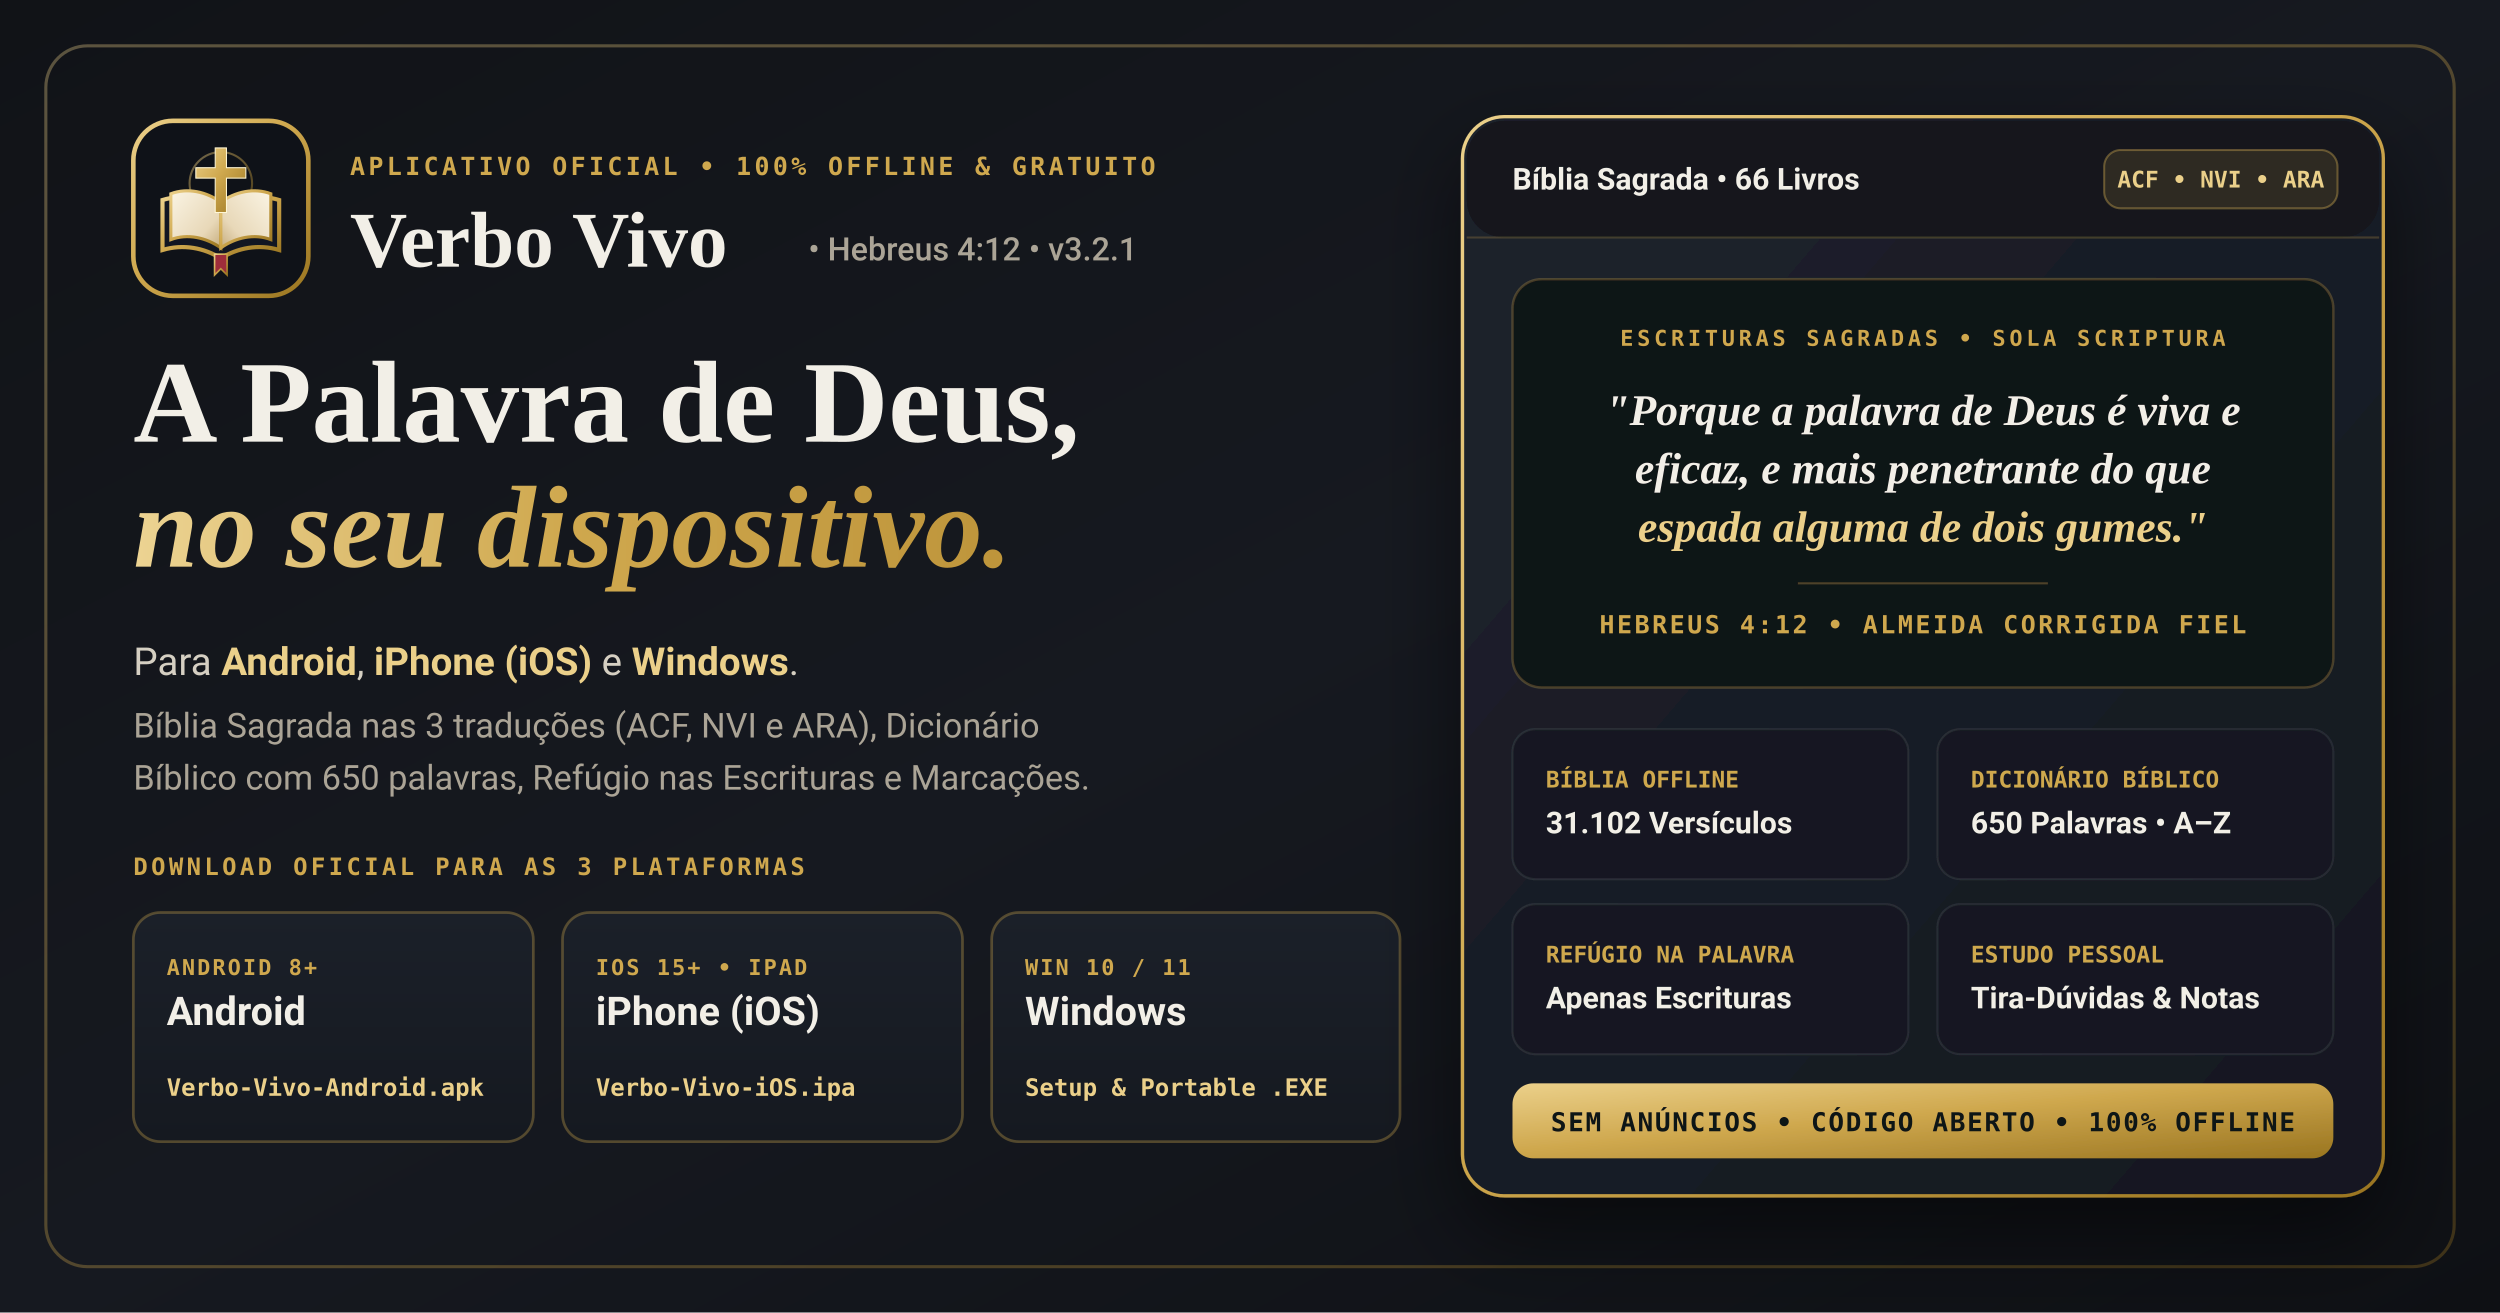
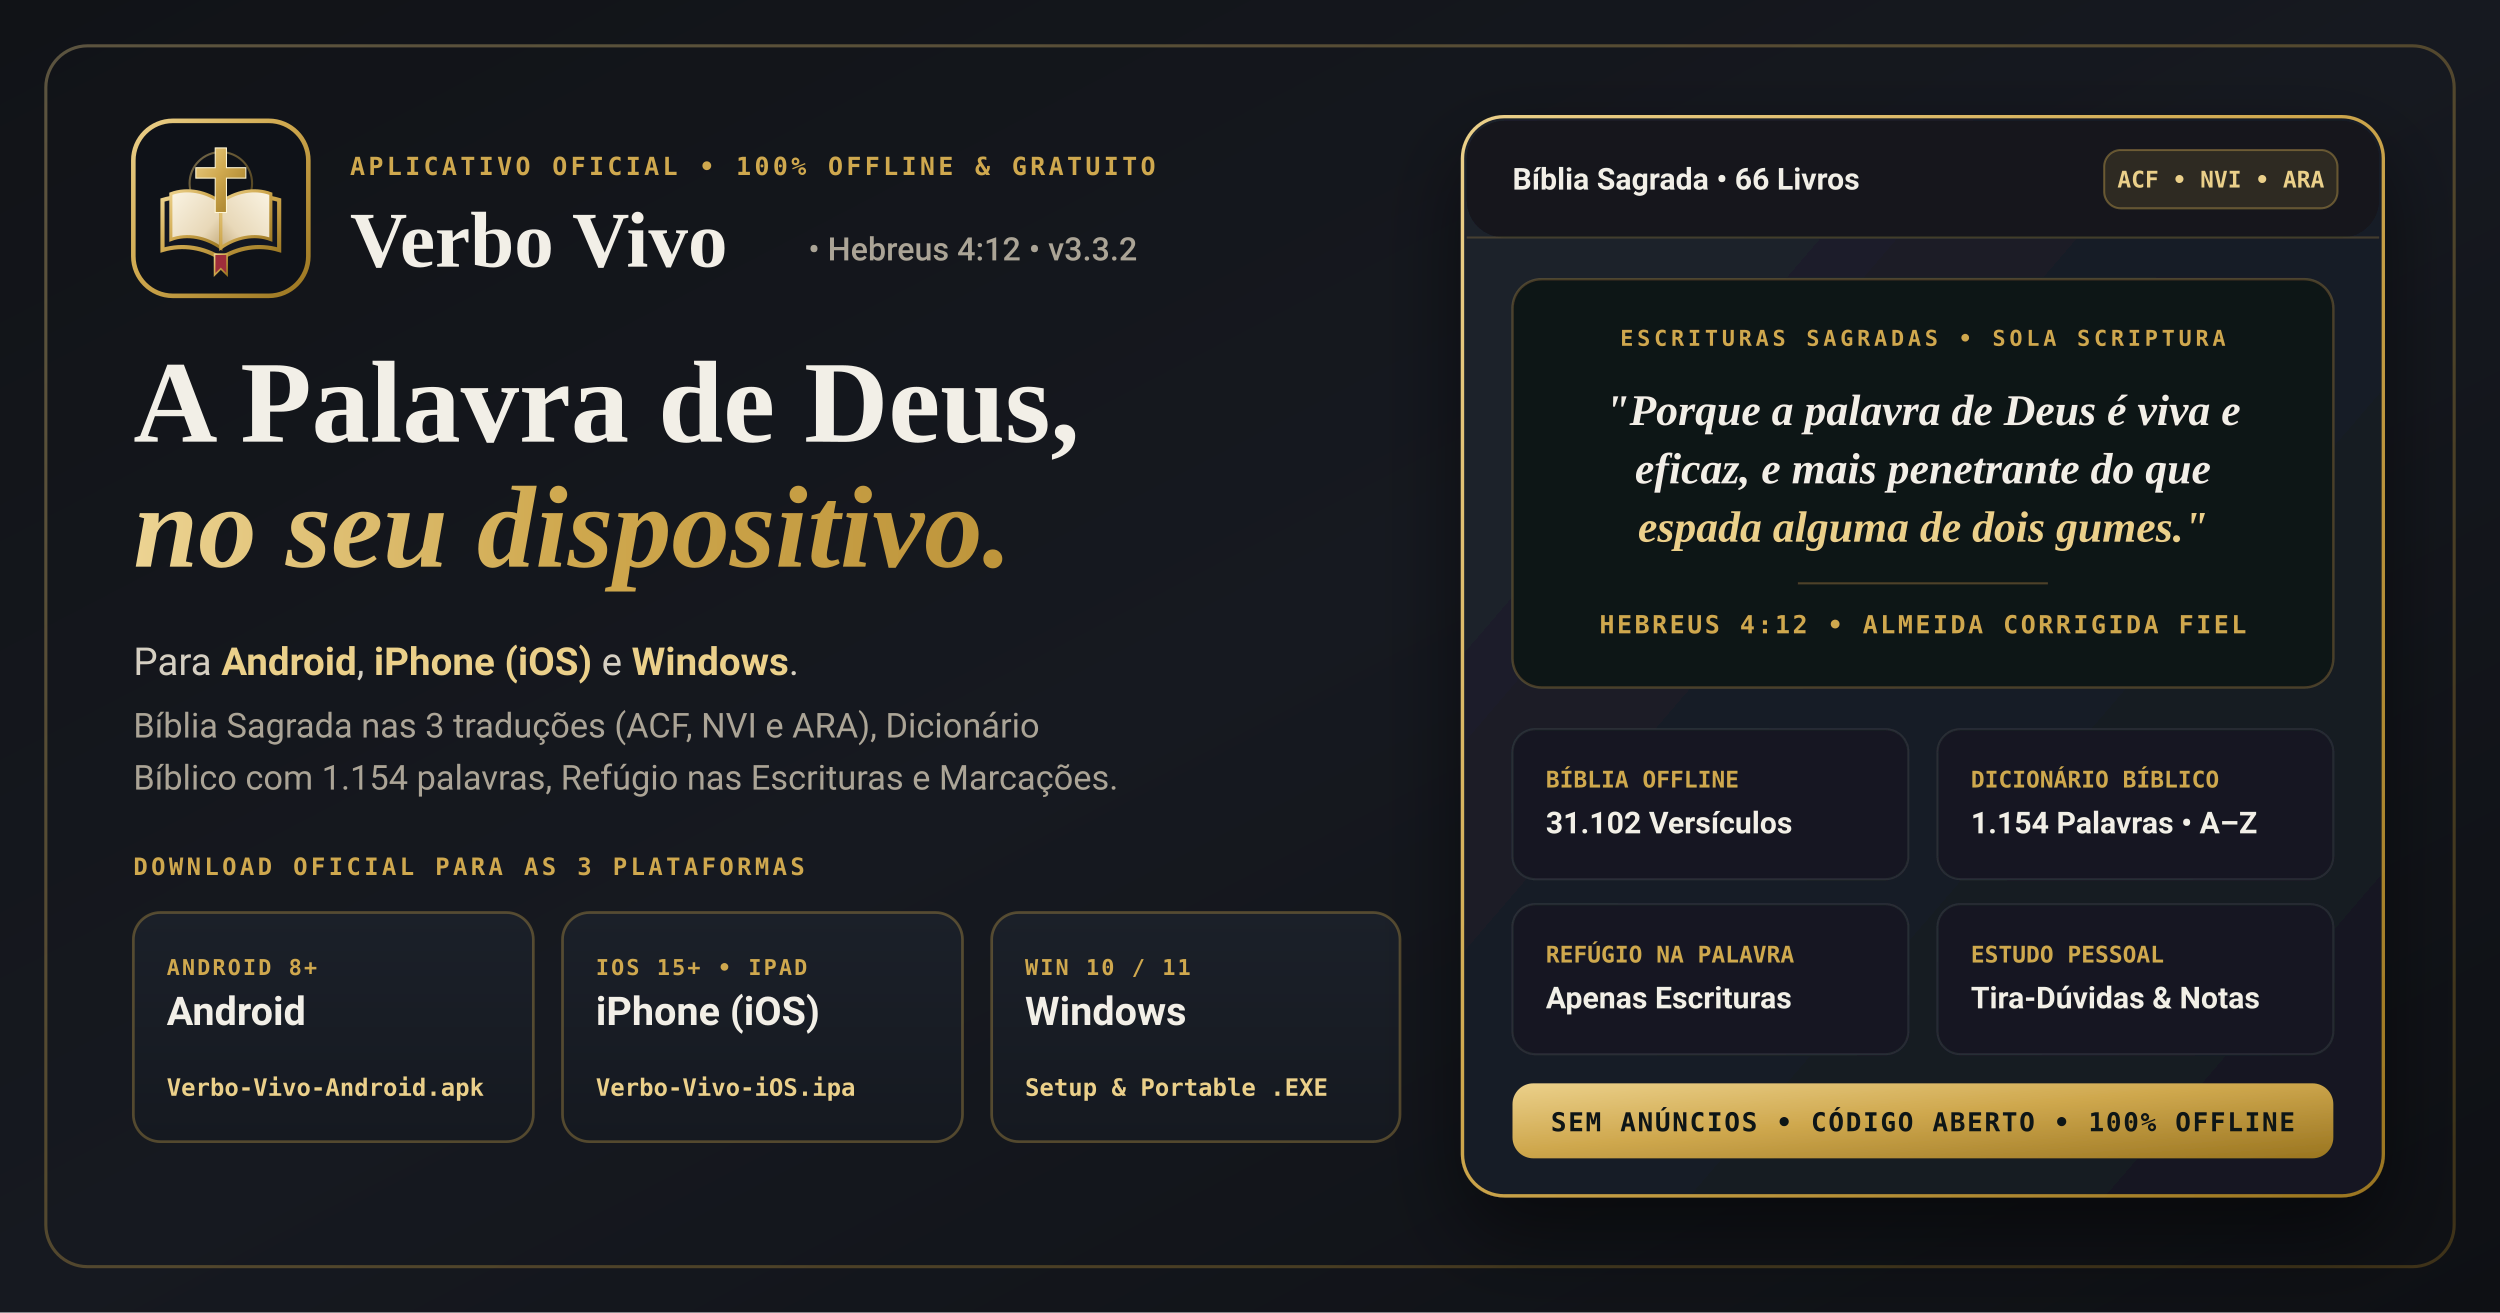
<svg xmlns="http://www.w3.org/2000/svg" viewBox="0 0 1200 630" width="1200" height="630" fill="none">
  <defs>
    <style>
      .serif { font-family: "Cormorant Garamond", Georgia, "Times New Roman", serif; }
      .sans { font-family: "Plus Jakarta Sans", -apple-system, BlinkMacSystemFont, "Segoe UI", Roboto, sans-serif; }
      .mono { font-family: "JetBrains Mono", Consolas, ui-monospace, monospace; }
    </style>
    <linearGradient id="og-bg" x1="0%" y1="0%" x2="100%" y2="100%">
      <stop offset="0%" stop-color="#111317" />
      <stop offset="50%" stop-color="#161920" />
      <stop offset="100%" stop-color="#0E1014" />
    </linearGradient>
    <linearGradient id="gold-grad" x1="0%" y1="0%" x2="100%" y2="100%">
      <stop offset="0%" stop-color="#EBD08A" />
      <stop offset="45%" stop-color="#CFA84E" />
      <stop offset="100%" stop-color="#9A7520" />
    </linearGradient>
    <linearGradient id="gold-text" x1="0%" y1="0%" x2="100%" y2="0%">
      <stop offset="0%" stop-color="#ECD392" />
      <stop offset="50%" stop-color="#CFA84E" />
      <stop offset="100%" stop-color="#BE953B" />
    </linearGradient>
    <linearGradient id="card-surface" x1="0%" y1="0%" x2="100%" y2="100%">
      <stop offset="0%" stop-color="#1D222C" />
      <stop offset="100%" stop-color="#141820" />
    </linearGradient>
    <linearGradient id="plat-surface" x1="0%" y1="0%" x2="0%" y2="100%">
      <stop offset="0%" stop-color="#1B2029" />
      <stop offset="100%" stop-color="#151920" />
    </linearGradient>
    <linearGradient id="parchment-l" x1="0%" y1="0%" x2="100%" y2="100%">
      <stop offset="0%" stop-color="#FAF4E4" />
      <stop offset="70%" stop-color="#E8D8B8" />
      <stop offset="100%" stop-color="#C6AD7E" />
    </linearGradient>
    <linearGradient id="parchment-r" x1="100%" y1="0%" x2="0%" y2="100%">
      <stop offset="0%" stop-color="#FAF4E4" />
      <stop offset="70%" stop-color="#E8D8B8" />
      <stop offset="100%" stop-color="#C6AD7E" />
    </linearGradient>
    <filter id="card-shadow" x="-15%" y="-15%" width="130%" height="135%">
      <feDropShadow dx="0" dy="18" stdDeviation="20" flood-color="#000000" flood-opacity="0.5" />
    </filter>
  </defs>
  <rect width="1200" height="630" fill="url(#og-bg)" />
  <rect x="22" y="22" width="1156" height="586" rx="20" stroke="url(#gold-grad)" stroke-opacity="0.34" stroke-width="1.5" />
  <g transform="translate(64, 58)">
    <rect x="0" y="0" width="84" height="84" rx="19" fill="#0F1218" stroke="url(#gold-grad)" stroke-width="2.2" />
    <circle cx="42" cy="30" r="15" stroke="url(#gold-grad)" stroke-width="1" stroke-opacity="0.45" />
    <path d="M14 62 V38 C24 35 34 37 42 42 C50 37 60 35 70 38 V62 C60 59 50 61 42 66 C34 61 24 59 14 62 Z" fill="#121622" stroke="url(#gold-grad)" stroke-width="2" />
    <path d="M18 57 V35 C26 32 35 34 42 39 V61 C35 56 26 54 18 57 Z" fill="url(#parchment-l)" stroke="url(#gold-grad)" stroke-width="1.5" />
    <path d="M66 57 V35 C58 32 49 34 42 39 V61 C49 56 58 54 66 57 Z" fill="url(#parchment-r)" stroke="url(#gold-grad)" stroke-width="1.5" />
    <line x1="42" y1="38" x2="42" y2="65" stroke="url(#gold-grad)" stroke-width="2" />
    <path d="M39 64 L39 74 L42 71 L45 74 L45 64 Z" fill="#9E2D3B" stroke="url(#gold-grad)" stroke-width="0.8" />
    <path d="M39.3 13 H44.7 V22.5 H54 V27.5 H44.7 V44 H39.3 V27.5 H30 V22.5 H39.3 Z" fill="url(#gold-grad)" stroke="#FFF7D6" stroke-width="0.5" />
    <g transform="translate(104, 10)">
      <text x="0" y="16" fill="#CFA84E" font-size="12" font-weight="700" letter-spacing="1.6" class="mono">
        APLICATIVO OFICIAL • 100% OFFLINE &amp; GRATUITO
      </text>
      <text x="0" y="60" fill="#F2EFE7" font-size="38" font-weight="700" class="serif">
        Verbo Vivo
      </text>
      <text x="220" y="57" fill="#ABA496" font-size="15.5" font-weight="500" class="sans">
-         •  Hebreus 4:12  •  v3.2.1
+         •  Hebreus 4:12  •  v3.3.2
      </text>
    </g>
  </g>
  <g transform="translate(64, 212)">
    <text x="0" y="0" fill="#F2EFE7" font-size="56" font-weight="700" class="serif">
      A Palavra de Deus,
    </text>
    <text x="0" y="60" fill="url(#gold-text)" font-size="56" font-weight="700" font-style="italic" class="serif">
      no seu dispositivo.
    </text>
    <text x="0" y="112" fill="#D5CFC2" font-size="18.5" font-weight="400" class="sans">
      Para <tspan fill="#EBD08A" font-weight="700">Android</tspan>, <tspan fill="#EBD08A" font-weight="700">iPhone (iOS)</tspan> e <tspan fill="#EBD08A" font-weight="700">Windows</tspan>.
    </text>
    <text x="0" y="142" fill="#ABA496" font-size="16.5" font-weight="400" class="sans">
      Bíblia Sagrada nas 3 traduções (ACF, NVI e ARA), Dicionário
    </text>
    <text x="0" y="167" fill="#ABA496" font-size="16.5" font-weight="400" class="sans">
-       Bíblico com 650 palavras, Refúgio nas Escrituras e Marcações.
+       Bíblico com 1.154 palavras, Refúgio nas Escrituras e Marcações.
    </text>
  </g>
  <g transform="translate(64, 434)">
    <text x="0" y="-14" fill="#CFA84E" font-size="11.5" font-weight="700" letter-spacing="1.6" class="mono">
      DOWNLOAD OFICIAL PARA AS 3 PLATAFORMAS
    </text>
    <g transform="translate(0, 4)">
      <rect width="192" height="110" rx="13" fill="url(#plat-surface)" stroke="rgba(207, 168, 78, 0.34)" stroke-width="1.3" />
      <text x="16" y="30" fill="#CFA84E" font-size="10.5" font-weight="700" letter-spacing="1" class="mono">ANDROID 8+</text>
      <text x="16" y="54" fill="#F2EFE7" font-size="19" font-weight="700" class="sans">Android</text>
      <text x="16" y="88" fill="#EBD08A" font-size="11.5" font-weight="600" class="mono">Verbo-Vivo-Android.apk</text>
    </g>
    <g transform="translate(206, 4)">
      <rect width="192" height="110" rx="13" fill="url(#plat-surface)" stroke="rgba(207, 168, 78, 0.34)" stroke-width="1.3" />
      <text x="16" y="30" fill="#CFA84E" font-size="10.5" font-weight="700" letter-spacing="1" class="mono">IOS 15+ • IPAD</text>
      <text x="16" y="54" fill="#F2EFE7" font-size="19" font-weight="700" class="sans">iPhone (iOS)</text>
      <text x="16" y="88" fill="#EBD08A" font-size="11.5" font-weight="600" class="mono">Verbo-Vivo-iOS.ipa</text>
    </g>
    <g transform="translate(412, 4)">
      <rect width="196" height="110" rx="13" fill="url(#plat-surface)" stroke="rgba(207, 168, 78, 0.34)" stroke-width="1.3" />
      <text x="16" y="30" fill="#CFA84E" font-size="10.5" font-weight="700" letter-spacing="1" class="mono">WIN 10 / 11</text>
      <text x="16" y="54" fill="#F2EFE7" font-size="19" font-weight="700" class="sans">Windows</text>
      <text x="16" y="88" fill="#EBD08A" font-size="11.5" font-weight="600" class="mono">Setup &amp; Portable .EXE</text>
    </g>
  </g>
  <g transform="translate(702, 56)" filter="url(#card-shadow)">
    <rect x="0" y="0" width="442" height="518" rx="20" fill="url(#card-surface)" stroke="url(#gold-grad)" stroke-width="1.6" />
    <rect x="2" y="2" width="438" height="56" rx="18" fill="#13161D" />
    <line x1="2" y1="58" x2="440" y2="58" stroke="rgba(207, 168, 78, 0.24)" stroke-width="1" />
    <text x="24" y="35" fill="#F2EFE7" font-size="14.5" font-weight="700" class="sans">
      Bíblia Sagrada • 66 Livros
    </text>
    <rect x="308" y="16" width="112" height="28" rx="8" fill="rgba(207, 168, 78, 0.14)" stroke="rgba(207, 168, 78, 0.4)" />
    <text x="364" y="34" text-anchor="middle" fill="#EBD08A" font-size="11" font-weight="700" class="mono">
      ACF • NVI • ARA
    </text>
    <g transform="translate(24, 78)">
      <rect width="394" height="196" rx="14" fill="#111317" stroke="rgba(207, 168, 78, 0.28)" stroke-width="1.2" />
      <text x="197" y="32" text-anchor="middle" fill="#CFA84E" font-size="10.5" font-weight="700" letter-spacing="1.8" class="mono">
        ESCRITURAS SAGRADAS • SOLA SCRIPTURA
      </text>
      <text x="197" y="70" text-anchor="middle" fill="#F2EFE7" font-size="21" font-style="italic" font-weight="600" class="serif">
        "Porque a palavra de Deus é viva e
      </text>
      <text x="197" y="98" text-anchor="middle" fill="#F2EFE7" font-size="21" font-style="italic" font-weight="600" class="serif">
        eficaz, e mais penetrante do que
      </text>
      <text x="197" y="126" text-anchor="middle" fill="#EBD08A" font-size="21" font-style="italic" font-weight="600" class="serif">
        espada alguma de dois gumes."
      </text>
      <line x1="137" y1="146" x2="257" y2="146" stroke="rgba(207, 168, 78, 0.32)" stroke-width="1" />
      <text x="197" y="170" text-anchor="middle" fill="#CFA84E" font-size="12" font-weight="700" letter-spacing="1.2" class="mono">
        HEBREUS 4:12 • ALMEIDA CORRIGIDA FIEL
      </text>
    </g>
    <g transform="translate(24, 294)">
      <g transform="translate(0, 0)">
        <rect width="190" height="72" rx="11" fill="#151921" stroke="rgba(255, 255, 255, 0.08)" />
        <text x="16" y="28" fill="#CFA84E" font-size="11" font-weight="700" class="mono">BÍBLIA OFFLINE</text>
        <text x="16" y="50" fill="#F2EFE7" font-size="14.5" font-weight="600" class="sans">31.102 Versículos</text>
      </g>
      <g transform="translate(204, 0)">
        <rect width="190" height="72" rx="11" fill="#151921" stroke="rgba(255, 255, 255, 0.08)" />
        <text x="16" y="28" fill="#CFA84E" font-size="11" font-weight="700" class="mono">DICIONÁRIO BÍBLICO</text>
-         <text x="16" y="50" fill="#F2EFE7" font-size="14.5" font-weight="600" class="sans">650 Palavras • A–Z</text>
+         <text x="16" y="50" fill="#F2EFE7" font-size="14.5" font-weight="600" class="sans">1.154 Palavras • A–Z</text>
      </g>
      <g transform="translate(0, 84)">
        <rect width="190" height="72" rx="11" fill="#151921" stroke="rgba(255, 255, 255, 0.08)" />
        <text x="16" y="28" fill="#CFA84E" font-size="11" font-weight="700" class="mono">REFÚGIO NA PALAVRA</text>
        <text x="16" y="50" fill="#F2EFE7" font-size="14.5" font-weight="600" class="sans">Apenas Escrituras</text>
      </g>
      <g transform="translate(204, 84)">
        <rect width="190" height="72" rx="11" fill="#151921" stroke="rgba(255, 255, 255, 0.08)" />
        <text x="16" y="28" fill="#CFA84E" font-size="11" font-weight="700" class="mono">ESTUDO PESSOAL</text>
        <text x="16" y="50" fill="#F2EFE7" font-size="14.5" font-weight="600" class="sans">Tira-Dúvidas &amp; Notas</text>
      </g>
    </g>
    <g transform="translate(24, 464)">
      <rect width="394" height="36" rx="10" fill="url(#gold-grad)" />
      <text x="197" y="23" text-anchor="middle" fill="#111317" font-size="12.5" font-weight="800" letter-spacing="0.8" class="mono">
        SEM ANÚNCIOS • CÓDIGO ABERTO • 100% OFFLINE
      </text>
    </g>
  </g>
</svg>
